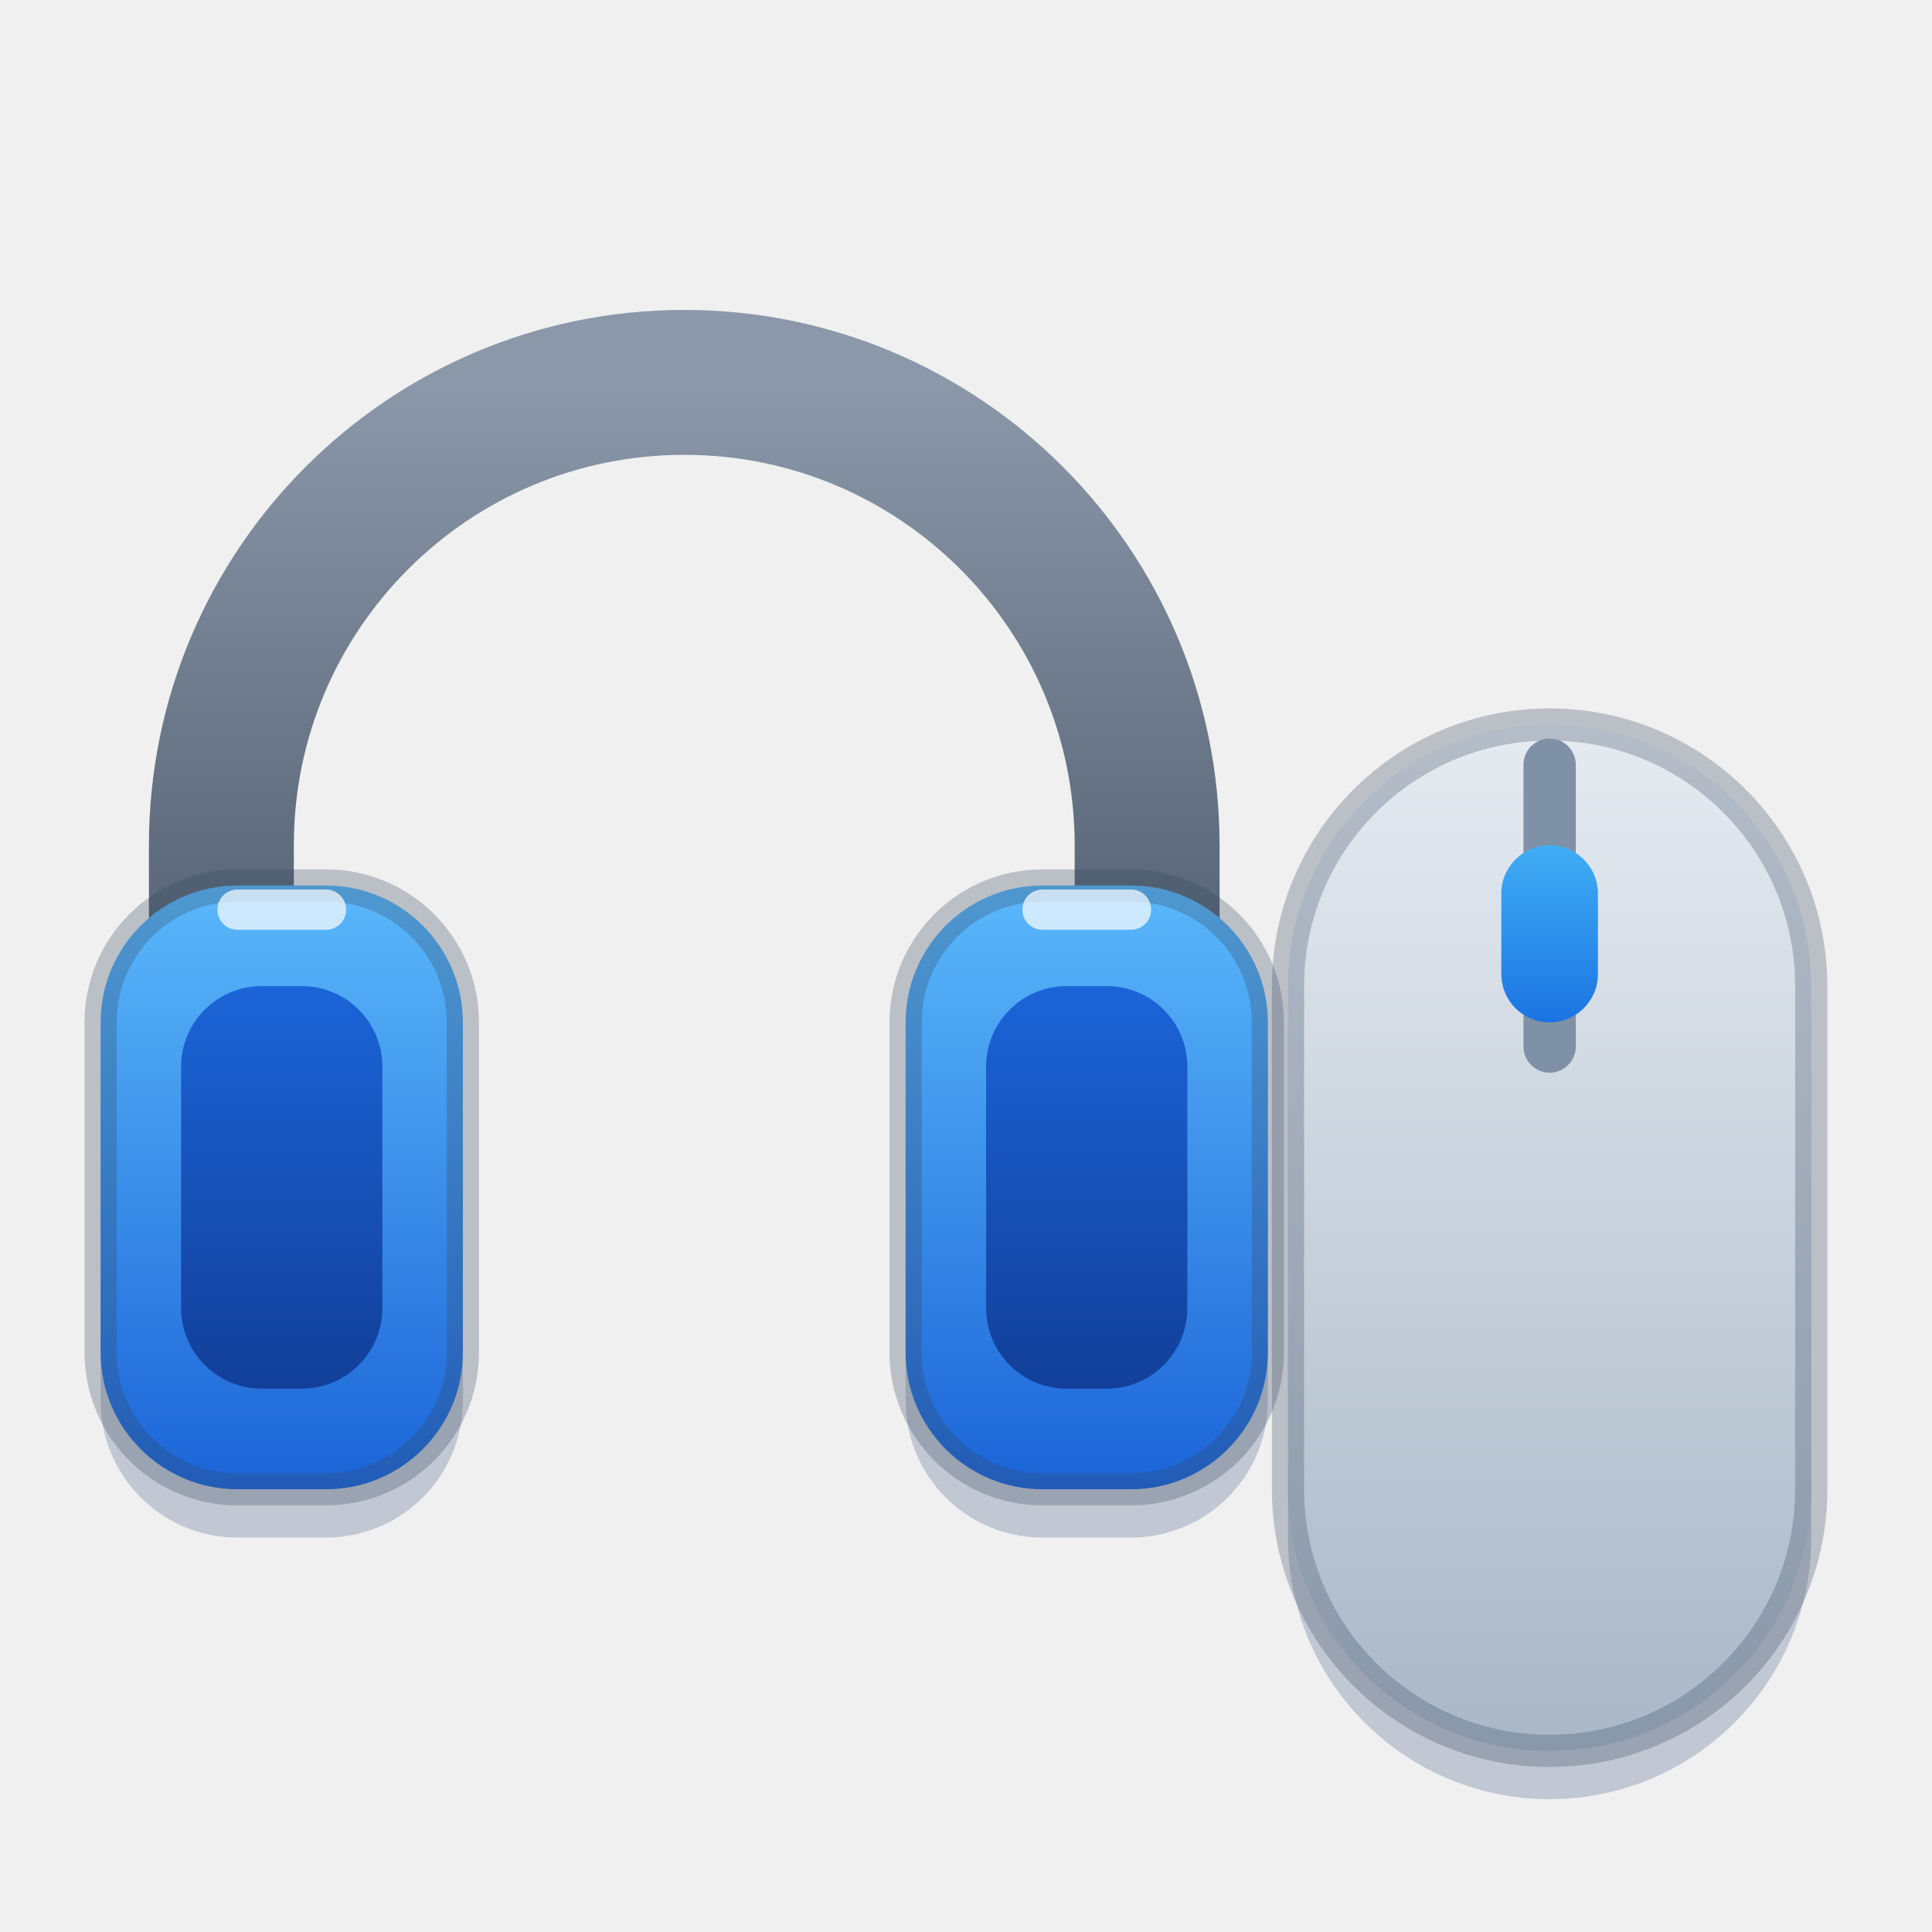
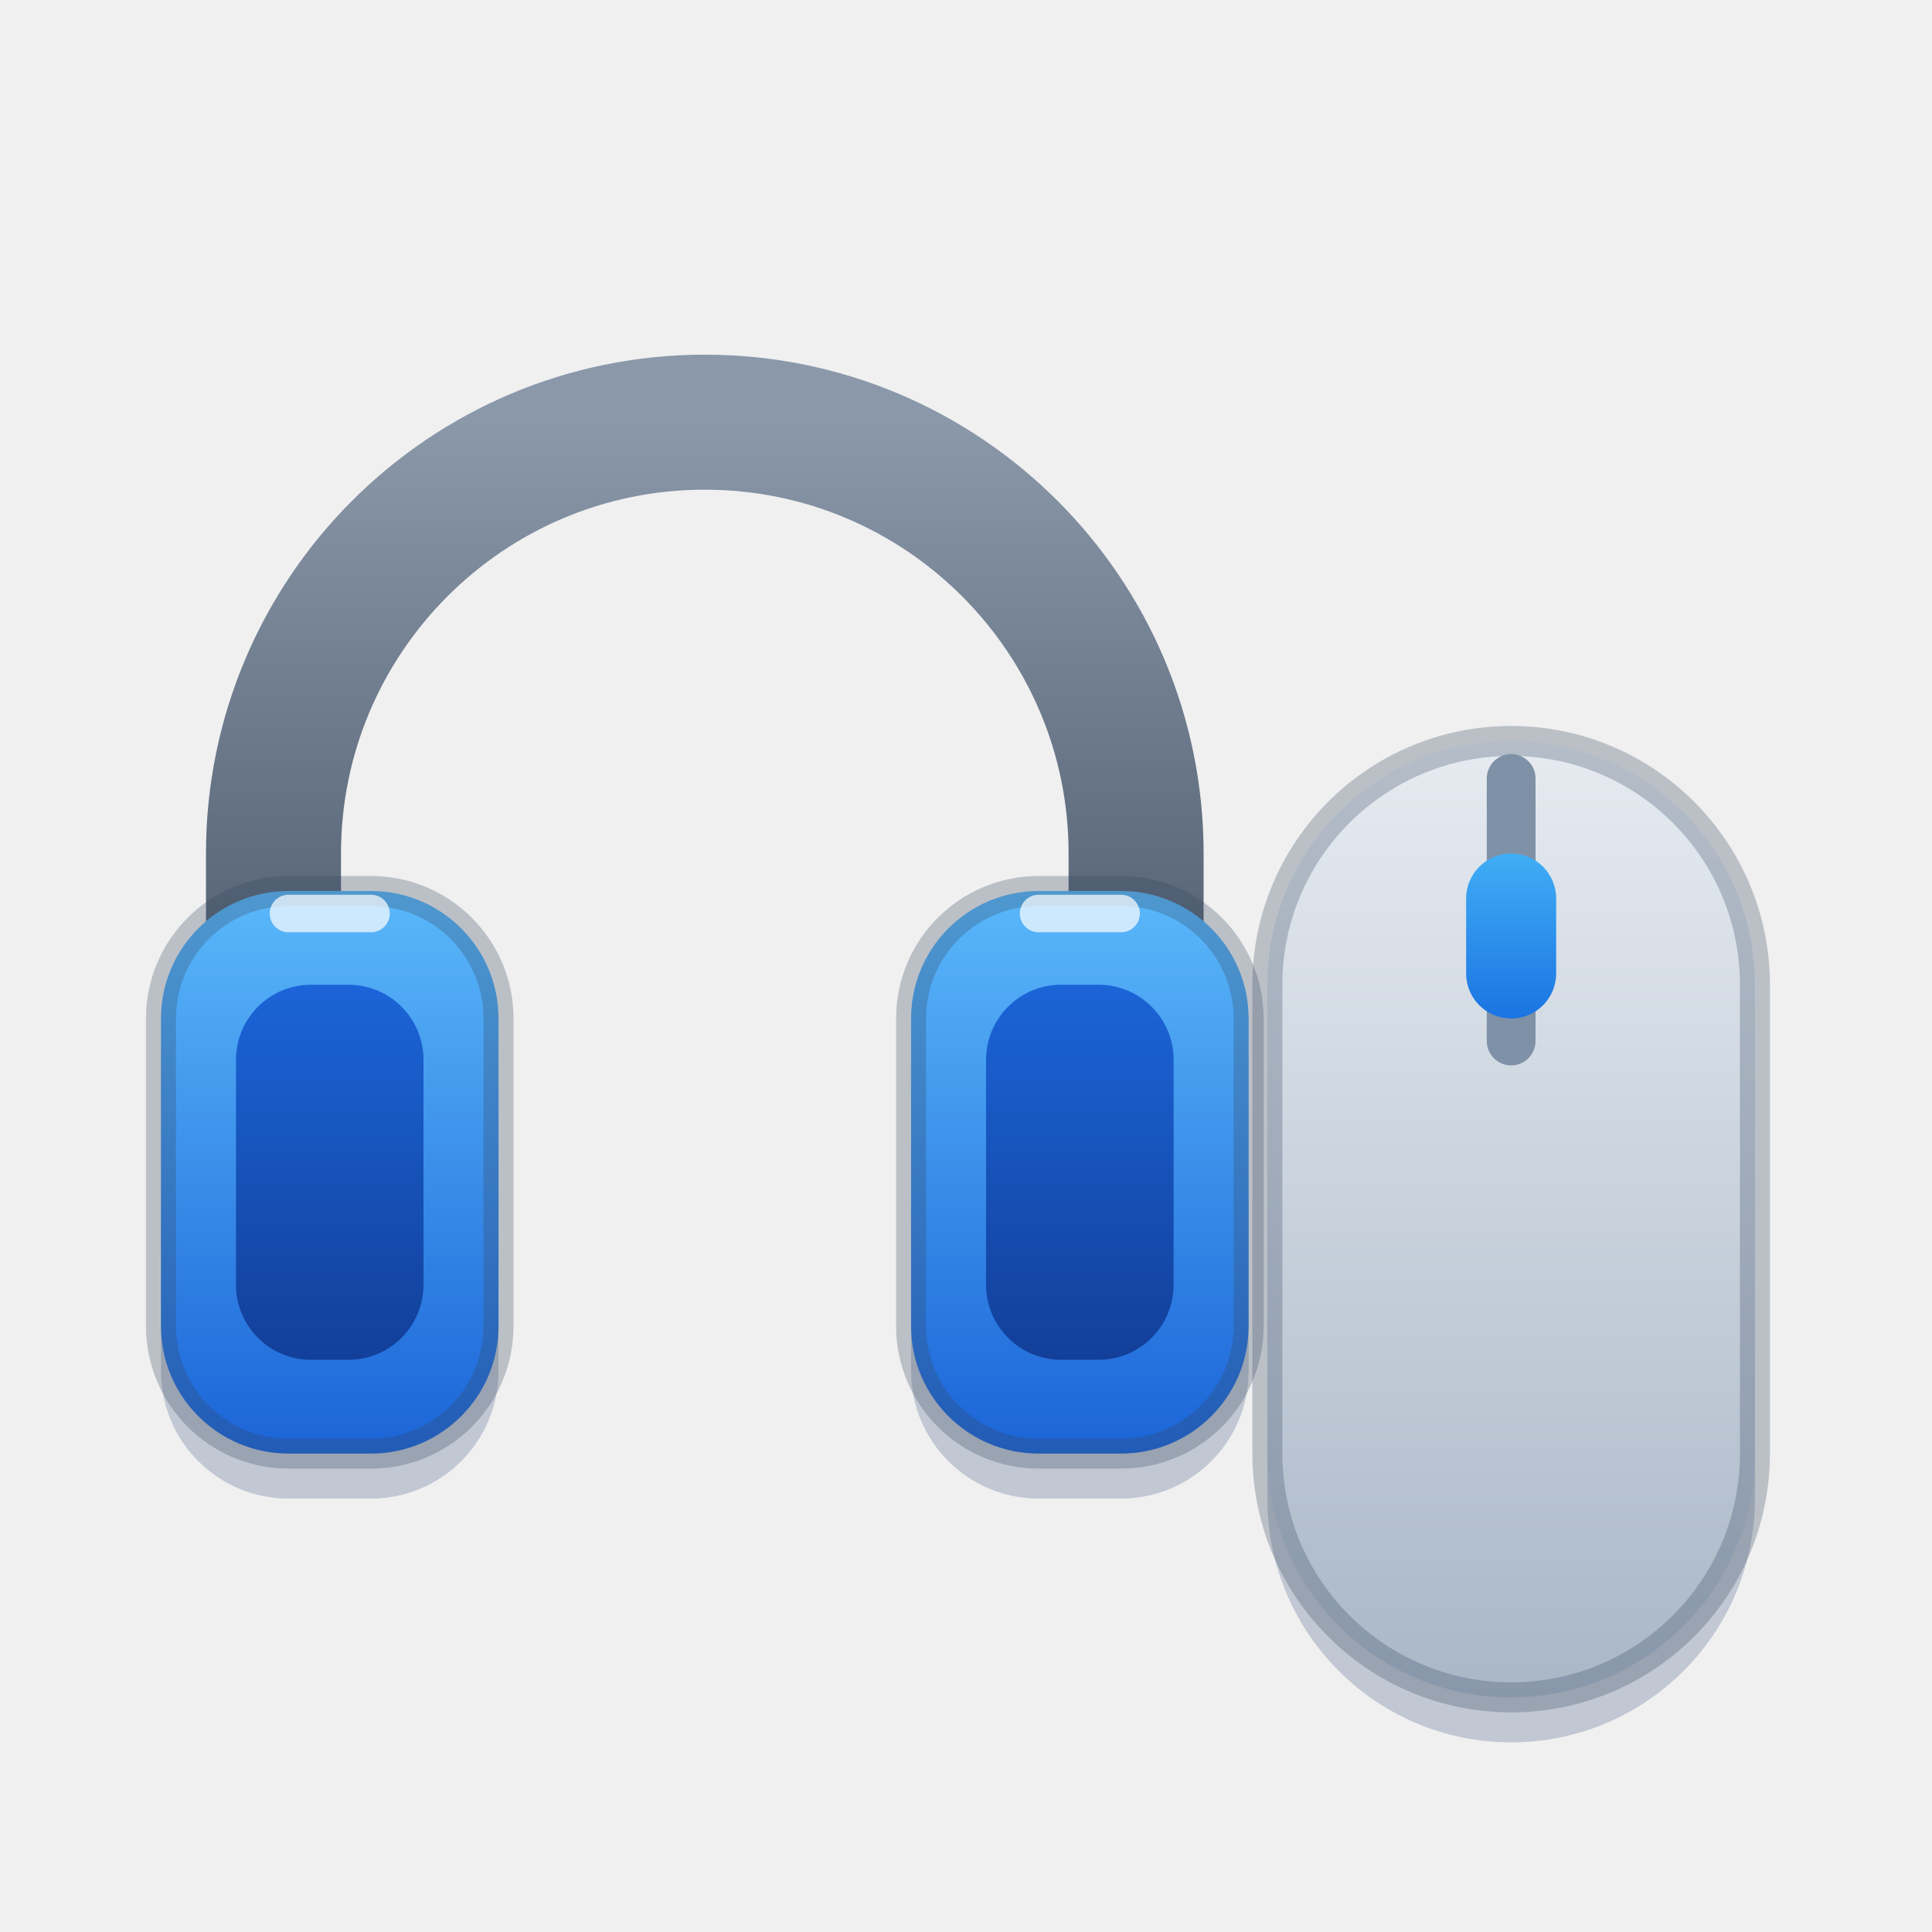
<svg xmlns="http://www.w3.org/2000/svg" viewBox="0 0 48 48" width="48" height="48">
  <defs>
    <linearGradient id="settings_devices-g1" x1="0" y1="0" x2="0" y2="1">
      <stop offset="0" stop-color="#8A98AA" />
      <stop offset="1" stop-color="#4A5768" />
    </linearGradient>
    <linearGradient id="settings_devices-g2" x1="0" y1="0" x2="0" y2="1">
      <stop offset="0" stop-color="#5AB8FA" />
      <stop offset="1" stop-color="#1B64D8" />
    </linearGradient>
    <linearGradient id="settings_devices-g3" x1="0" y1="0" x2="0" y2="1">
      <stop offset="0" stop-color="#1B64D8" />
      <stop offset="1" stop-color="#123F99" />
    </linearGradient>
    <linearGradient id="settings_devices-g4" x1="0" y1="0" x2="0" y2="1">
      <stop offset="0" stop-color="#5AB8FA" />
      <stop offset="1" stop-color="#1B64D8" />
    </linearGradient>
    <linearGradient id="settings_devices-g5" x1="0" y1="0" x2="0" y2="1">
      <stop offset="0" stop-color="#1B64D8" />
      <stop offset="1" stop-color="#123F99" />
    </linearGradient>
    <linearGradient id="settings_devices-g6" x1="0" y1="0" x2="0" y2="1">
      <stop offset="0" stop-color="#E6EBF1" />
      <stop offset="1" stop-color="#A9B7C7" />
    </linearGradient>
    <linearGradient id="settings_devices-g7" x1="0" y1="0" x2="0" y2="1">
      <stop offset="0" stop-color="#40AEF5" />
      <stop offset="1" stop-color="#1B74E2" />
    </linearGradient>
  </defs>
-   <path d="M5.5 27V21a11.5 11.5 0 0 1 23 0V27" fill="none" stroke="url(#settings_devices-g1)" stroke-width="3.6" stroke-linecap="round" />
-   <path d="M5.9 22H8.1a3.4 3.4 0 0 1 3.4 3.4V33.6a3.4 3.4 0 0 1-3.4 3.4H5.9a3.4 3.4 0 0 1-3.4-3.4V25.4a3.4 3.4 0 0 1 3.4-3.4Z" fill="#08245F" fill-opacity="0.2" transform="translate(0 1.2)" />
-   <path d="M5.9 22H8.1a3.4 3.4 0 0 1 3.4 3.4V33.6a3.4 3.4 0 0 1-3.4 3.4H5.9a3.4 3.4 0 0 1-3.4-3.4V25.4a3.4 3.4 0 0 1 3.4-3.4Z" fill="url(#settings_devices-g2)" />
-   <path d="M5.9 22H8.1a3.4 3.4 0 0 1 3.4 3.4V33.6a3.4 3.4 0 0 1-3.4 3.4H5.9a3.4 3.4 0 0 1-3.4-3.4V25.4a3.4 3.4 0 0 1 3.4-3.4Z" fill="none" stroke="#33465F" stroke-opacity=".28" stroke-width=".8" />
-   <path d="M5.9 22.6H8.1" fill="none" stroke="#FFFFFF" stroke-opacity=".7" stroke-width="1" stroke-linecap="round" />
-   <path d="M6.5 24.5H7.5a2 2 0 0 1 2 2V32.5a2 2 0 0 1-2 2H6.5a2 2 0 0 1-2-2V26.5a2 2 0 0 1 2-2Z" fill="url(#settings_devices-g3)" />
-   <path d="M25.9 22H28.1a3.4 3.4 0 0 1 3.4 3.4V33.6a3.4 3.4 0 0 1-3.4 3.4H25.9a3.4 3.4 0 0 1-3.4-3.4V25.4a3.4 3.4 0 0 1 3.4-3.4Z" fill="#08245F" fill-opacity="0.2" transform="translate(0 1.2)" />
-   <path d="M25.9 22H28.1a3.4 3.4 0 0 1 3.4 3.4V33.6a3.4 3.4 0 0 1-3.4 3.4H25.9a3.4 3.4 0 0 1-3.4-3.4V25.4a3.4 3.4 0 0 1 3.4-3.4Z" fill="url(#settings_devices-g4)" />
-   <path d="M25.9 22H28.1a3.4 3.4 0 0 1 3.4 3.4V33.6a3.4 3.4 0 0 1-3.4 3.4H25.9a3.4 3.4 0 0 1-3.4-3.4V25.4a3.4 3.4 0 0 1 3.4-3.4Z" fill="none" stroke="#33465F" stroke-opacity=".28" stroke-width=".8" />
-   <path d="M25.9 22.6H28.1" fill="none" stroke="#FFFFFF" stroke-opacity=".7" stroke-width="1" stroke-linecap="round" />
-   <path d="M26.5 24.5H27.5a2 2 0 0 1 2 2V32.5a2 2 0 0 1-2 2H26.5a2 2 0 0 1-2-2V26.5a2 2 0 0 1 2-2Z" fill="url(#settings_devices-g5)" />
-   <path d="M38.5 18a6.5 6.5 0 0 1 6.5 6.5V37a6.5 6.5 0 0 1-13 0V24.5a6.5 6.5 0 0 1 6.5-6.5Z" fill="#08245F" fill-opacity="0.2" transform="translate(0 1.2)" />
-   <path d="M38.5 18a6.5 6.5 0 0 1 6.5 6.5V37a6.5 6.5 0 0 1-13 0V24.5a6.5 6.5 0 0 1 6.5-6.5Z" fill="url(#settings_devices-g6)" />
-   <path d="M38.5 18a6.5 6.5 0 0 1 6.5 6.5V37a6.5 6.5 0 0 1-13 0V24.5a6.5 6.5 0 0 1 6.5-6.5Z" fill="none" stroke="#33465F" stroke-opacity=".28" stroke-width=".8" />
-   <path d="M38.5 19L38.5 26" stroke="#7F91A6" stroke-opacity="1.0" stroke-width="1.3" stroke-linecap="round" />
-   <path d="M38.5 21H38.5a1.2 1.2 0 0 1 1.2 1.2V24.2a1.2 1.2 0 0 1-1.2 1.2H38.5a1.2 1.2 0 0 1-1.2-1.2V22.2a1.2 1.2 0 0 1 1.2-1.2Z" fill="url(#settings_devices-g7)" />
+   <g transform="translate(24.033 24.000) scale(0.9318) translate(-24.0 -24.0)">
+     <path d="M5.5 27V21a11.5 11.5 0 0 1 23 0V27" fill="none" stroke="url(#settings_devices-g1)" stroke-width="3.6" stroke-linecap="round" />
+     <path d="M5.9 22H8.1a3.4 3.4 0 0 1 3.4 3.4V33.6a3.4 3.4 0 0 1-3.4 3.4H5.9a3.4 3.4 0 0 1-3.4-3.4V25.4a3.4 3.4 0 0 1 3.4-3.4Z" fill="#08245F" fill-opacity="0.2" transform="translate(0 1.2)" />
+     <path d="M5.9 22H8.1a3.4 3.4 0 0 1 3.4 3.4V33.6a3.4 3.4 0 0 1-3.4 3.4H5.9a3.4 3.4 0 0 1-3.4-3.4V25.4a3.4 3.4 0 0 1 3.4-3.4Z" fill="url(#settings_devices-g2)" />
+     <path d="M5.9 22H8.1a3.4 3.4 0 0 1 3.4 3.4V33.6a3.4 3.4 0 0 1-3.4 3.4H5.9a3.4 3.4 0 0 1-3.4-3.4V25.4a3.4 3.4 0 0 1 3.4-3.4Z" fill="none" stroke="#33465F" stroke-opacity=".28" stroke-width=".8" />
+     <path d="M5.9 22.6H8.1" fill="none" stroke="#FFFFFF" stroke-opacity=".7" stroke-width="1" stroke-linecap="round" />
+     <path d="M6.5 24.5H7.5a2 2 0 0 1 2 2V32.5a2 2 0 0 1-2 2H6.5a2 2 0 0 1-2-2V26.5a2 2 0 0 1 2-2Z" fill="url(#settings_devices-g3)" />
+     <path d="M25.9 22H28.1a3.4 3.4 0 0 1 3.4 3.4V33.6a3.4 3.4 0 0 1-3.4 3.4H25.9a3.4 3.4 0 0 1-3.4-3.4V25.4a3.4 3.4 0 0 1 3.4-3.4Z" fill="#08245F" fill-opacity="0.2" transform="translate(0 1.2)" />
+     <path d="M25.9 22H28.1a3.4 3.4 0 0 1 3.4 3.4V33.6a3.4 3.4 0 0 1-3.4 3.4H25.9a3.4 3.4 0 0 1-3.4-3.4V25.4a3.4 3.4 0 0 1 3.4-3.4Z" fill="url(#settings_devices-g4)" />
+     <path d="M25.9 22H28.1a3.4 3.4 0 0 1 3.4 3.4V33.6a3.4 3.4 0 0 1-3.4 3.4H25.9a3.4 3.4 0 0 1-3.4-3.4V25.4a3.4 3.4 0 0 1 3.4-3.4Z" fill="none" stroke="#33465F" stroke-opacity=".28" stroke-width=".8" />
+     <path d="M25.9 22.6H28.1" fill="none" stroke="#FFFFFF" stroke-opacity=".7" stroke-width="1" stroke-linecap="round" />
+     <path d="M26.5 24.5H27.5a2 2 0 0 1 2 2V32.5a2 2 0 0 1-2 2H26.5a2 2 0 0 1-2-2V26.5a2 2 0 0 1 2-2Z" fill="url(#settings_devices-g5)" />
+     <path d="M38.5 18a6.5 6.5 0 0 1 6.5 6.5V37a6.5 6.5 0 0 1-13 0V24.5a6.5 6.5 0 0 1 6.5-6.5Z" fill="#08245F" fill-opacity="0.2" transform="translate(0 1.2)" />
+     <path d="M38.5 18a6.5 6.5 0 0 1 6.5 6.5V37a6.5 6.5 0 0 1-13 0V24.5a6.5 6.5 0 0 1 6.5-6.5Z" fill="url(#settings_devices-g6)" />
+     <path d="M38.5 18a6.5 6.5 0 0 1 6.5 6.5V37a6.5 6.5 0 0 1-13 0V24.5a6.5 6.5 0 0 1 6.5-6.5Z" fill="none" stroke="#33465F" stroke-opacity=".28" stroke-width=".8" />
+     <path d="M38.5 19L38.5 26" stroke="#7F91A6" stroke-opacity="1.0" stroke-width="1.3" stroke-linecap="round" />
+     <path d="M38.5 21H38.5a1.2 1.2 0 0 1 1.2 1.2V24.2a1.2 1.2 0 0 1-1.2 1.2H38.5a1.2 1.2 0 0 1-1.2-1.2V22.2a1.2 1.2 0 0 1 1.2-1.2Z" fill="url(#settings_devices-g7)" />
+   </g>
</svg>
